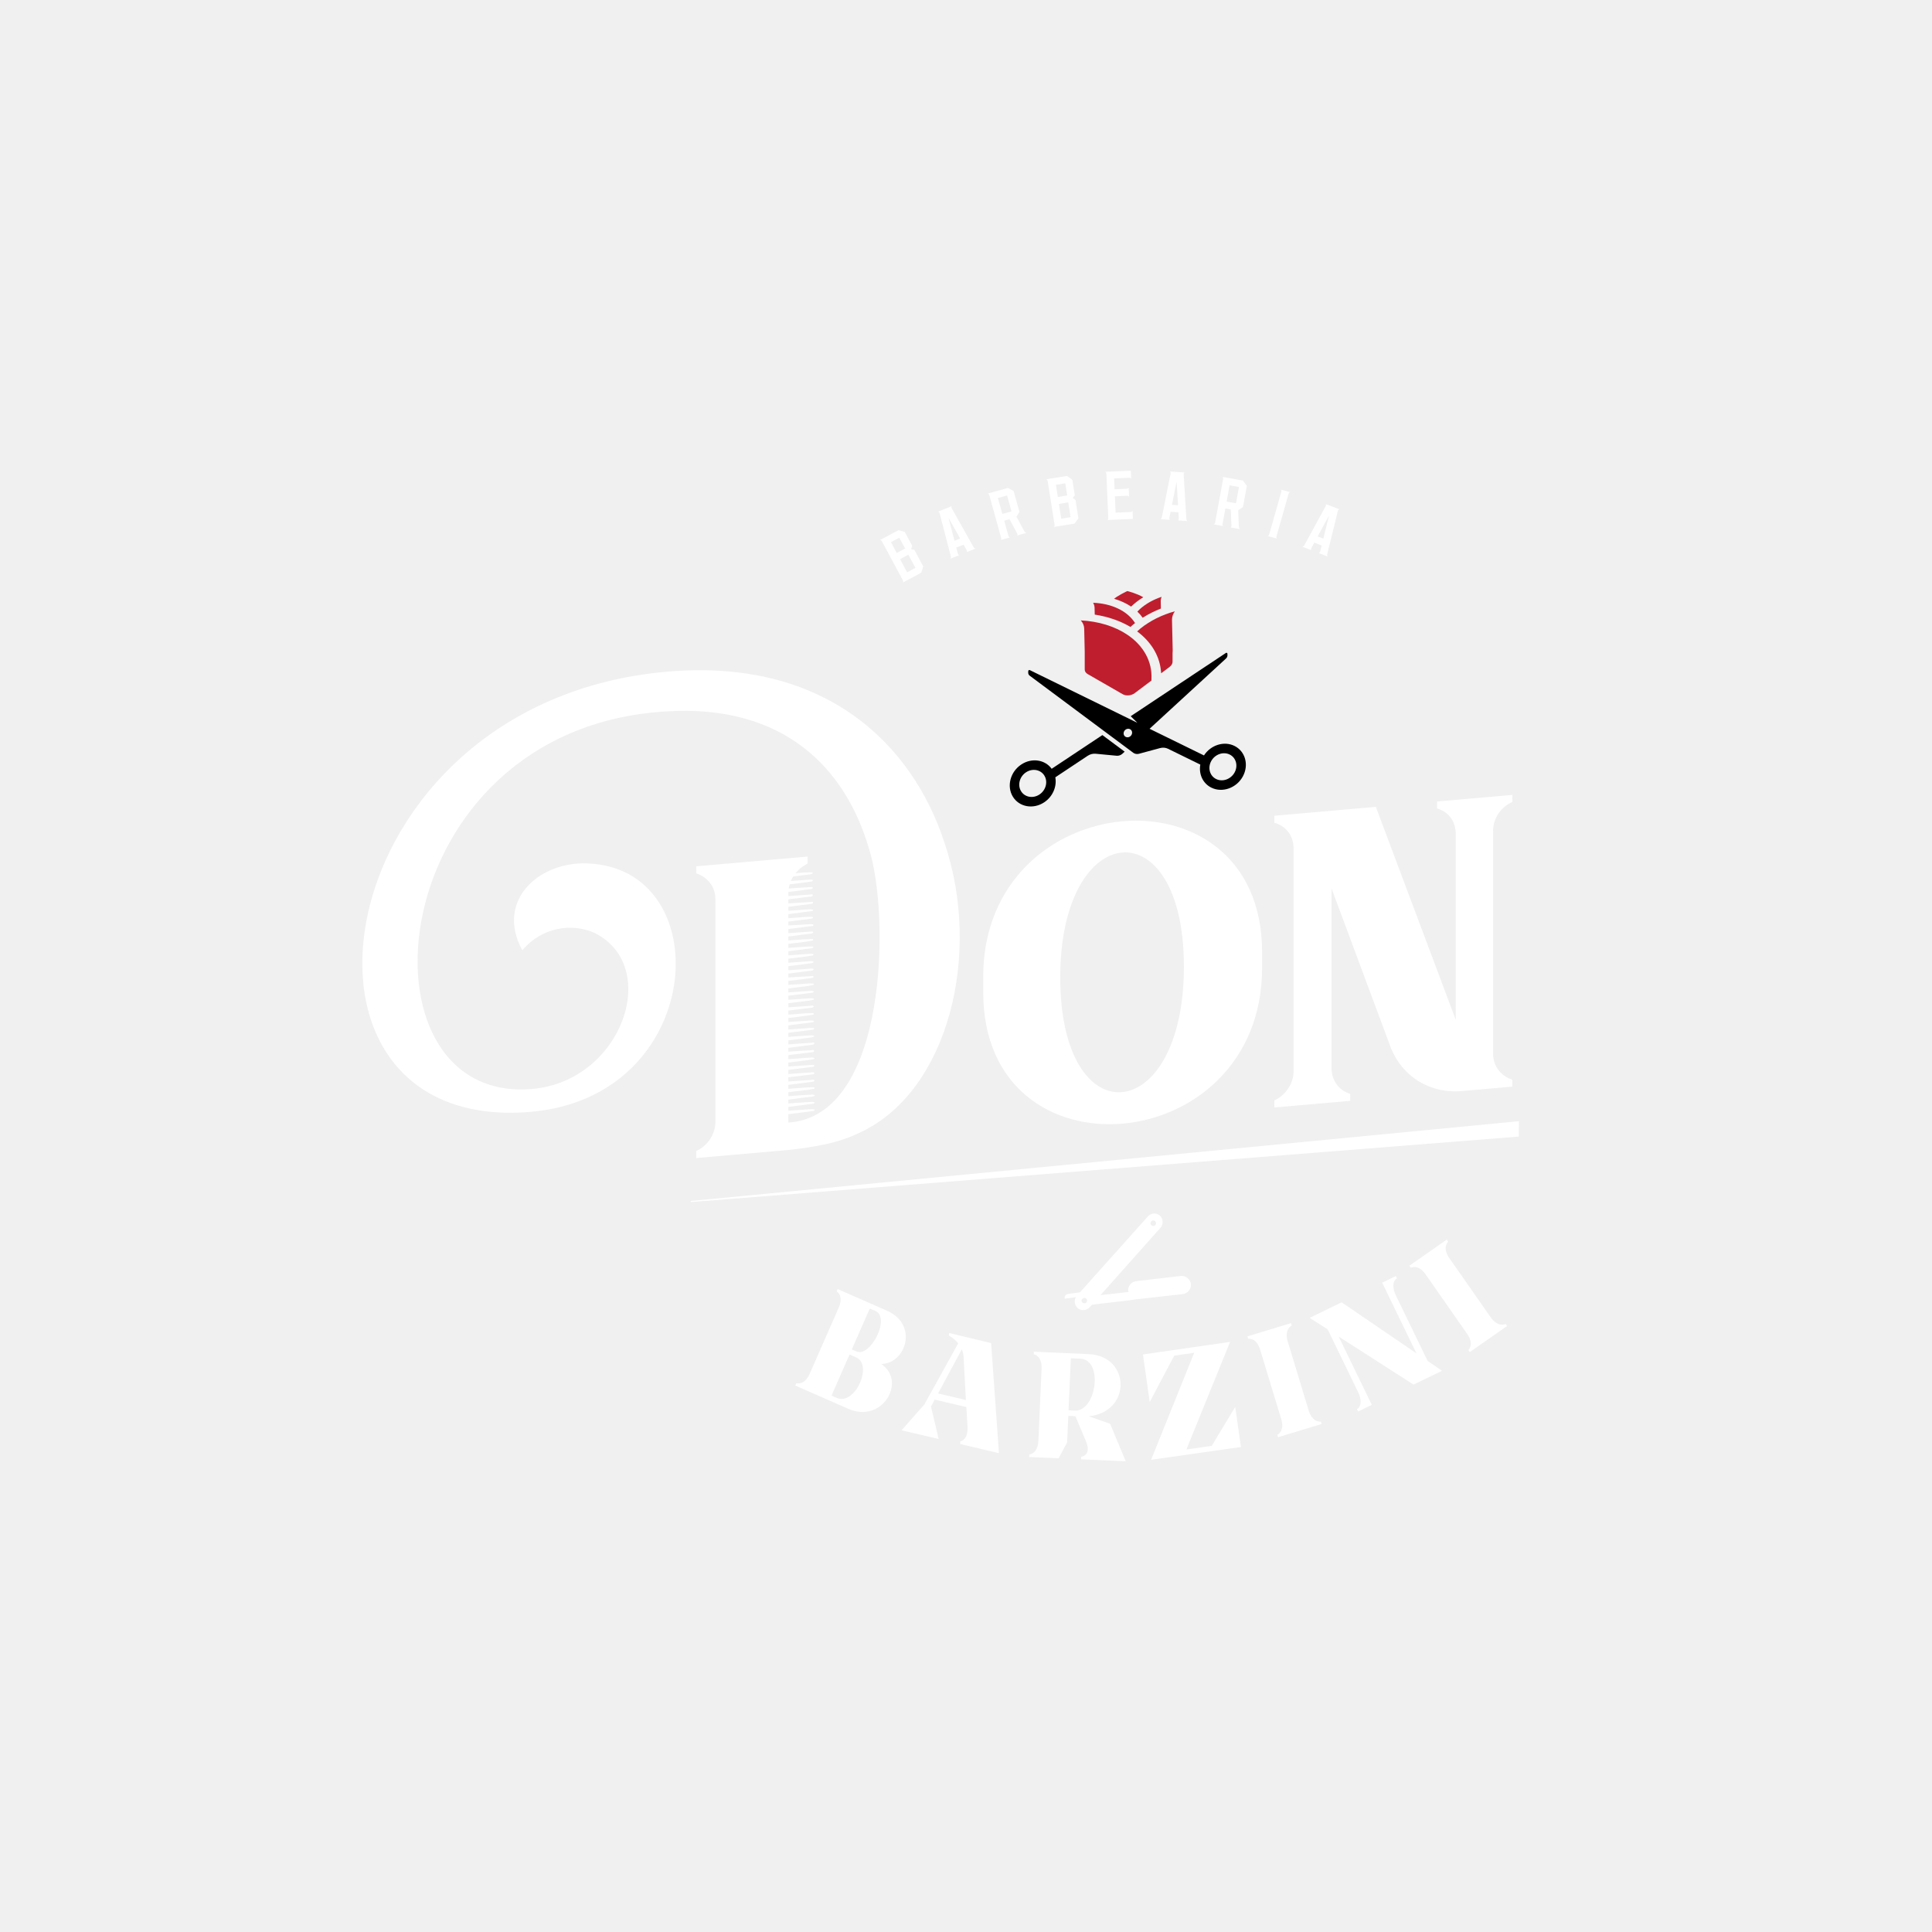
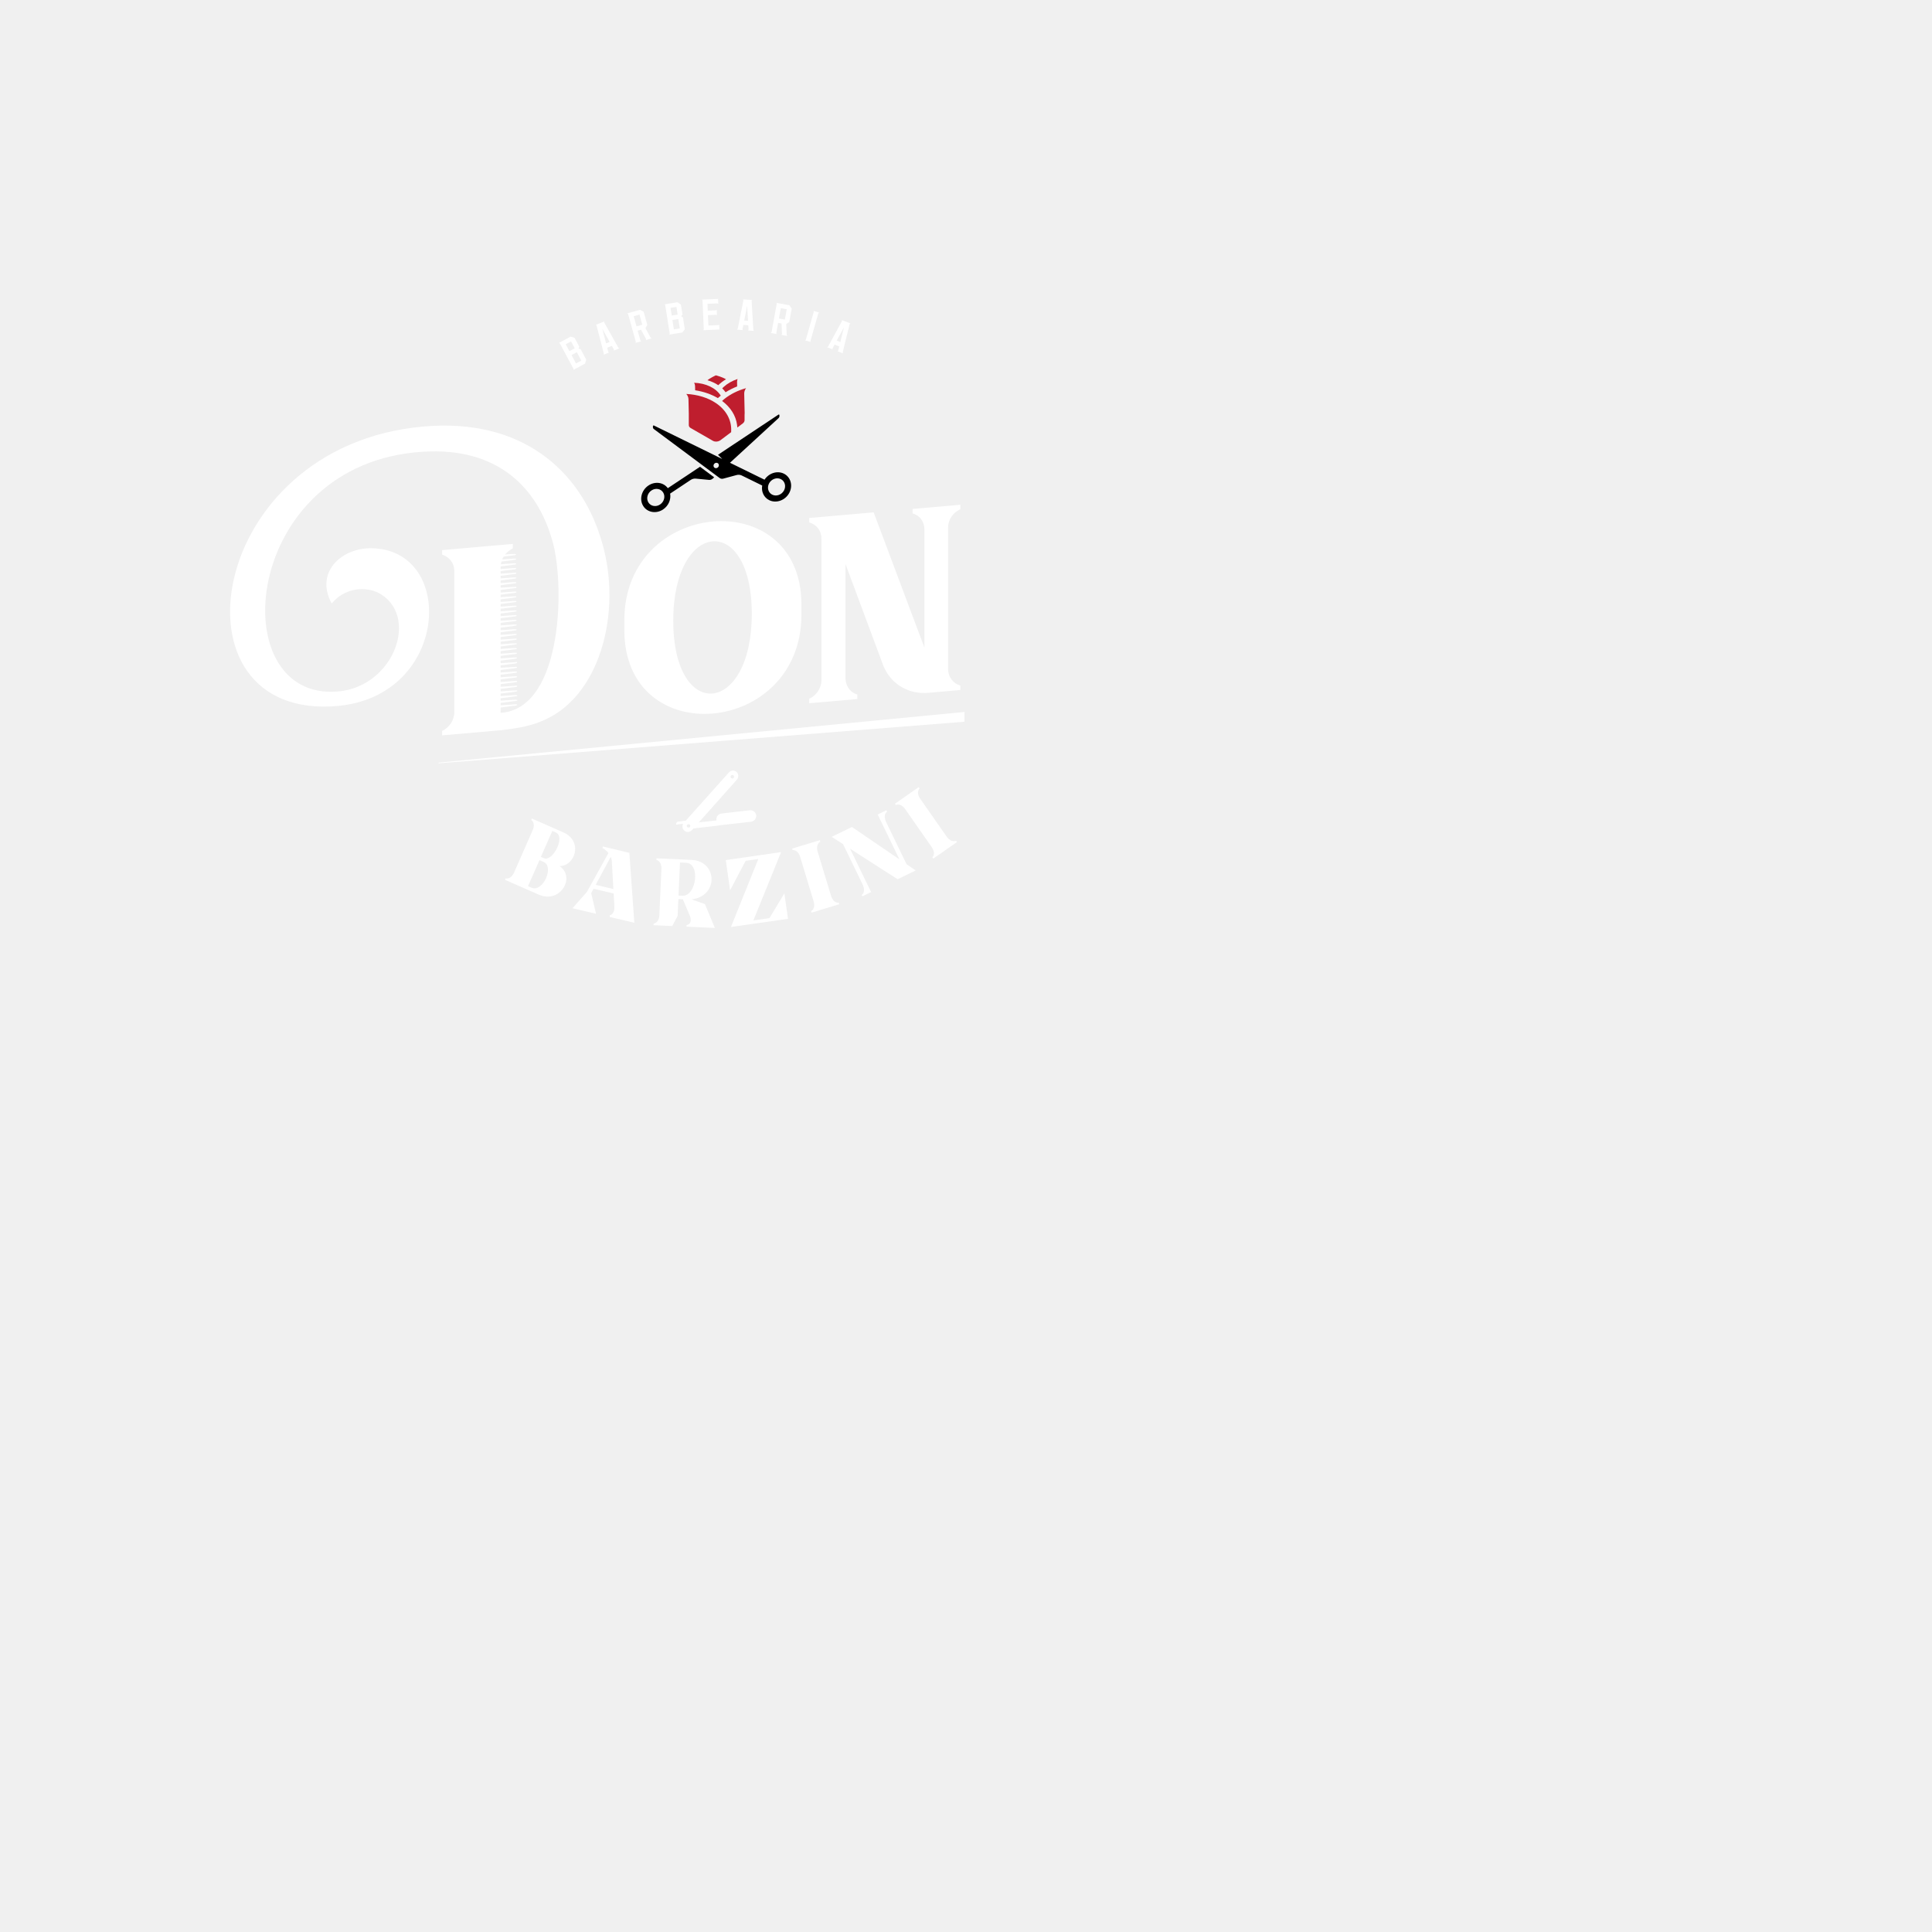
- <svg xmlns="http://www.w3.org/2000/svg" xml:space="preserve" width="127mm" height="127mm" version="1.1" style="shape-rendering:geometricPrecision; text-rendering:geometricPrecision; image-rendering:optimizeQuality; fill-rule:evenodd; clip-rule:evenodd" viewBox="0 0 12700 12700">
+ <svg xmlns="http://www.w3.org/2000/svg" xml:space="preserve" width="127mm" height="127mm" version="1.1" style="shape-rendering:geometricPrecision; text-rendering:geometricPrecision; image-rendering:optimizeQuality; fill-rule:evenodd; clip-rule:evenodd" viewBox="0 0 20000 20000">
  <defs>
    <style type="text/css">
   
    .fil3 {fill:white}
    .fil2 {fill:black;fill-rule:nonzero}
    .fil1 {fill:#BF1E2E;fill-rule:nonzero}
    .fil0 {fill:white;fill-rule:nonzero}
   
  </style>
  </defs>
  <g id="Camada_x0020_1">
    <g id="_1899203643296">
      <polygon class="fil0" points="9983.67,7471.19 9984.79,7370.17 4540.49,7894.79 4540.49,7901.75 " />
      <path class="fil0" d="M5599.35 8870.4l30.61 13.41c91.66,40.27 226.1,-221.41 124.27,-266.2l-36.7 -16.11 -118.18 268.9zm-14.7 33.47l-118.57 269.87 34.63 15.27c120.18,52.74 238.81,-217.17 127.74,-265.92l-43.8 -19.22zm-78.3 -430.21l323.93 142.28c209.9,92.16 123.02,350.58 -38.34,349.92 170.01,111 10.26,394.24 -215.84,294.94l-348.41 -153.02 6.65 -15.2c0,0 53.19,17.29 88.42,-62.86l190.38 -433.22c35.23,-80.15 -13.52,-107.61 -13.52,-107.61l6.73 -15.23z" />
      <path class="fil0" d="M6349.37 9203.02l-15.54 -288.32c-1.86,-16.39 -5.33,-30.89 -11.21,-44.79l-156.24 290.08 182.99 43.03zm-422.79 198.89l149.66 -169.76 222.64 -401.95c-28.58,-34.07 -62.3,-51.09 -62.3,-51.09l3.85 -16.21 274.77 65.79 51.41 723.72 -254.46 -59.84 -0.53 -17.23c0,0 53.29,-7.91 48.53,-94.47l-7.91 -131.67 -207.93 -48.87 -24.41 45.52 50.36 213.35 -243.68 -57.29z" />
      <path class="fil0" d="M7024.05 9270.66l41.15 1.86c142.3,6.3 189.75,-334.42 36.31,-341.28l-62.27 -2.73 -15.19 342.15zm-227.95 -385.19l362.45 16.14c272.36,12.12 281.64,379.8 -1.44,408.27l140.39 49.51 102.63 246.44 -293.44 -13.05 0.74 -16.57c0,0 70.56,-7.98 31.23,-101.83l-69.51 -165.07 -46.71 -2.09 -7.77 174.93 -55.82 104.08 -193.43 -8.62 0.73 -16.63c0,0 55.83,-3.05 59.71,-90.55l20.97 -472.83c3.89,-87.51 -51.48,-95.49 -51.48,-95.49l0.75 -16.64z" />
      <polygon class="fil0" points="7849.99,8892.59 7718.88,8911.25 7557.74,9216.36 7513.2,8903.55 8085.93,8820.99 7798.86,9528.07 7965.19,9504.44 8119.82,9248.4 8157.36,9511.82 7566.84,9595.8 " />
      <path class="fil0" d="M8200.04 8784.57l286.45 -86.95 4.79 15.93c0,0 -47.34,20.17 -28.74,96.76l142.61 469.91c27.14,74.03 77.74,64.47 77.74,64.47l4.87 15.9 -286.51 86.98 -4.79 -15.94c0,0 47.34,-20.2 27.69,-96.47l-142.65 -469.91c-26.02,-74.35 -76.62,-64.79 -76.62,-64.79l-4.84 -15.89z" />
      <path class="fil0" d="M8609.06 8662.86l210.28 -101.96 491.78 335.62 -225.44 -464.84 90.16 -43.7 7.22 14.95c-36.11,22.49 -24.45,77.14 -9.42,108.1l211.35 435.85 94.16 64.01 -187.23 90.83 -492.08 -315.77 217.7 448.84 -90.1 43.69 -7.25 -14.95c36.06,-22.41 24.4,-77.17 9.41,-108.06l-202.21 -416.94 -118.33 -75.67z" />
      <path class="fil0" d="M9264.73 8319.97l245.4 -171.36 9.53 13.62c0,0 -38.77,33.9 2.62,100.95l281.29 402.62c48.67,61.98 93.81,37.19 93.81,37.19l9.56 13.65 -245.43 171.38 -9.46 -13.62c0,0 38.76,-33.87 -3.6,-100.29l-281.22 -402.62c-47.84,-62.61 -92.97,-37.86 -92.97,-37.86l-9.53 -13.66z" />
      <path class="fil0" d="M6017.71 3732.93l-46.55 -86.66 -54.65 29.34 46.32 86.77 54.88 -29.45zm-123.02 -97.87l54.94 -29.49 -38.2 -71.11 -54.9 29.41 38.16 71.19zm40.66 194.3l-0.18 -0.34c0.84,-1.02 1.47,-2.28 1.72,-3.78 0.28,-1.27 0.28,-2.87 -0.04,-4.8 -0.24,-1.92 -1.12,-4.17 -2.48,-6.76l-136.53 -254.29c-1.44,-2.66 -2.84,-4.62 -4.27,-5.88 -1.41,-1.3 -2.74,-2.1 -3.89,-2.52 -1.4,-0.5 -2.77,-0.7 -4.06,-0.53l-0.32 -0.59 120.88 -64.89 41.21 11.7 49.02 91.25 -6.79 21.05 21.53 6.12 57.92 108.69 -13.02 40.8 -120.7 64.77z" />
      <path class="fil0" d="M6274.38 3554.65l37.08 -14.89 -76.3 -135.78 39.22 150.67zm-24.45 101.55l-73.18 -281.67c-0.81,-2.95 -1.71,-5.18 -2.8,-6.62 -1.08,-1.51 -2.13,-2.52 -3.12,-3.12 -1.19,-0.77 -2.41,-1.12 -3.67,-1.12l-0.21 -0.63 89.12 -35.86 0.21 0.64c-0.88,0.83 -1.51,1.95 -1.82,3.32 -0.32,1.05 -0.36,2.55 -0.08,4.38 0.22,1.81 1.09,4.02 2.56,6.76l142.45 253.69c1.44,2.63 2.98,4.59 4.55,5.95 1.57,1.33 2.94,2.27 4.16,2.84 1.51,0.69 2.95,1.01 4.31,0.94l0.18 0.42 -58.1 23.43 -0.14 -0.45c0.88,-0.85 1.44,-1.93 1.72,-3.41 0.28,-1.15 0.28,-2.66 -0.07,-4.51 -0.28,-1.82 -1.15,-4.06 -2.59,-6.65l-19.26 -34.32 -48.11 19.4 9.87 38.06c0.77,2.91 1.72,5.12 2.81,6.62 1.15,1.54 2.13,2.6 3.05,3.29 1.15,0.88 2.37,1.26 3.63,1.26l0.15 0.39 -58.14 23.42 -0.14 -0.41c1.05,-0.88 1.86,-2.11 2.45,-3.72 0.57,-1.3 0.92,-2.9 1.1,-4.97 0.16,-2.03 -0.11,-4.45 -0.89,-7.35z" />
      <path class="fil0" d="M6559.77 3273.48l29.1 104.87 60.17 -16.7 -29.15 -104.87 -60.12 16.7zm-66.11 -28.71l-0.2 -0.67 132.22 -36.7 37.64 20.45 37.82 136.22 -19.12 32.56 51.26 95.28c1.48,2.7 2.94,4.77 4.48,6.24 1.51,1.42 2.91,2.48 4.2,3.14 1.4,0.85 2.84,1.33 4.21,1.44l0.35 0.39 -60.37 16.73 -0.14 -0.41c0.94,-0.78 1.58,-1.76 1.99,-3.16 0.32,-1.08 0.39,-2.55 0.07,-4.41 -0.24,-1.78 -1.08,-4.03 -2.55,-6.73l-49.55 -92.05 -34.77 9.67 27.28 98.24c0.8,2.88 1.79,5.05 2.91,6.63 1.15,1.57 2.23,2.7 3.35,3.43 1.19,0.91 2.42,1.47 3.75,1.58l0.1 0.45 -60.26 16.7 -0.14 -0.46c1.13,-0.73 1.89,-1.85 2.49,-3.25 0.49,-1.19 0.88,-2.69 1.02,-4.66 0.14,-1.88 -0.21,-4.31 -0.96,-7.13l-77.2 -278.11c-0.84,-2.94 -1.79,-5.18 -2.88,-6.69 -1.15,-1.54 -2.2,-2.66 -3.25,-3.32 -1.19,-0.85 -2.46,-1.31 -3.75,-1.4z" />
      <path class="fil0" d="M7037.46 3399.64l-15.31 -97.14 -61.31 9.67 15.1 97.17 61.52 -9.7zm-83.84 -132.96l61.53 -9.73 -12.6 -79.77 -61.53 9.74 12.6 79.76zm-25.7 196.9l-0.06 -0.48c1.15,-0.6 2.13,-1.62 2.9,-2.98 0.7,-1.09 1.15,-2.59 1.54,-4.49 0.35,-1.88 0.32,-4.31 -0.18,-7.21l-45.02 -285.07c-0.5,-3.01 -1.16,-5.32 -2.11,-7 -0.91,-1.65 -1.82,-2.87 -2.86,-3.65 -1.13,-0.97 -2.32,-1.57 -3.62,-1.85l-0.1 -0.67 135.51 -21.39 35.05 24.62 16.18 102.31 -13.34 17.65 18.28 12.93 18.87 121.64 -25.76 34.24 -135.28 21.4z" />
      <path class="fil0" d="M7279.5 3417.93c1.22,-0.48 2.24,-1.4 3.15,-2.62 0.77,-1.02 1.44,-2.49 1.99,-4.27 0.6,-1.86 0.81,-4.27 0.67,-7.25l-12.47 -288.29c-0.14,-3.09 -0.59,-5.47 -1.33,-7.22 -0.69,-1.74 -1.5,-3.04 -2.38,-3.92 -0.97,-1.08 -2.07,-1.85 -3.33,-2.24l-0.03 -0.7 167.73 -7.25 2.28 52.39 -0.46 0c-0.49,-1.19 -1.4,-2.21 -2.66,-3.09 -1.01,-0.76 -2.45,-1.47 -4.27,-2.02 -1.83,-0.57 -4.24,-0.78 -7.32,-0.71l-97.31 4.28 3.08 71.36 78.57 -3.43c3.09,-0.15 5.47,-0.59 7.26,-1.37 1.75,-0.73 3.08,-1.58 4.06,-2.45 1.15,-0.91 1.95,-2.03 2.34,-3.25l0.5 -0.04 2.52 58.87 -0.43 0.03c-0.52,-1.22 -1.4,-2.21 -2.69,-3.08 -0.98,-0.77 -2.45,-1.48 -4.28,-2.04 -1.74,-0.59 -4.24,-0.77 -7.27,-0.66l-78.62 3.43 4.69 107.54 97.35 -4.17c3.05,-0.18 5.46,-0.59 7.25,-1.37 1.72,-0.76 3.08,-1.54 4.06,-2.48 1.19,-0.91 1.96,-1.99 2.38,-3.25l0.46 0 2.27 52.44 -167.73 7.29 -0.03 -0.46z" />
      <path class="fil0" d="M7703.94 3318.52l39.88 2.75 -9.42 -155.47 -30.46 152.72zm-66.29 80.7l57 -285.38c0.64,-3.02 0.74,-5.43 0.43,-7.21 -0.36,-1.79 -0.81,-3.15 -1.44,-4.1 -0.77,-1.26 -1.71,-2.1 -2.84,-2.62l0.07 -0.67 95.85 6.58 -0.04 0.67c-1.15,0.38 -2.21,1.12 -3.15,2.17 -0.73,0.83 -1.4,2.16 -1.96,3.95 -0.6,1.72 -0.81,4.14 -0.63,7.19l17.47 290.45c0.18,3.02 0.67,5.4 1.51,7.29 0.83,1.89 1.68,3.36 2.52,4.41 1.05,1.29 2.24,2.21 3.46,2.73l0 0.46 -62.5 -4.31 0 -0.45c1.19,-0.35 2.2,-1.16 3.05,-2.32 0.73,-0.87 1.4,-2.27 1.95,-4.06 0.53,-1.78 0.71,-4.17 0.53,-7.14l-2.31 -39.25 -51.79 -3.57 -7.67 38.58c-0.59,2.95 -0.73,5.29 -0.39,7.14 0.36,1.86 0.75,3.33 1.3,4.31 0.67,1.26 1.58,2.18 2.7,2.66l-0.04 0.5 -62.46 -4.31 0.03 -0.43c1.3,-0.34 2.59,-1.12 3.78,-2.27 1.08,-0.91 2.14,-2.24 3.16,-3.99 1.04,-1.72 1.88,-4.1 2.41,-7.01z" />
      <path class="fil0" d="M8082.89 3190.1l-19.58 107.02 61.4 11.24 19.57 -107.05 -61.39 -11.21zm-46.92 -54.73l0.11 -0.66 134.98 24.68 24.9 34.81 -25.39 139.09 -31.4 20.94 4.54 108.09c0.18,3.09 0.6,5.57 1.3,7.57 0.74,1.92 1.54,3.54 2.42,4.69 0.91,1.44 1.92,2.45 3.18,3.12l0.11 0.48 -61.6 -11.23 0.07 -0.46c1.16,-0.25 2.18,-0.94 3.16,-1.99 0.77,-0.85 1.47,-2.14 2.03,-3.89 0.52,-1.78 0.74,-4.13 0.63,-7.14l-4.49 -104.53 -35.46 -6.51 -18.32 100.32c-0.56,2.95 -0.63,5.36 -0.28,7.25 0.35,1.93 0.81,3.47 1.5,4.55 0.67,1.4 1.58,2.42 2.66,3.05l-0.07 0.45 -61.48 -11.24 0.07 -0.42c1.29,-0.25 2.48,-0.84 3.64,-1.92 0.98,-0.77 1.93,-2.03 2.94,-3.72 0.95,-1.67 1.68,-3.95 2.25,-6.86l51.89 -283.91c0.49,-2.98 0.62,-5.4 0.32,-7.28 -0.32,-1.86 -0.82,-3.33 -1.48,-4.38 -0.7,-1.3 -1.64,-2.24 -2.73,-2.95z" />
      <path class="fil0" d="M8333.62 3522.92c1.3,-0.11 2.52,-0.63 3.74,-1.54 1.09,-0.74 2.21,-1.85 3.3,-3.47 1.12,-1.54 2.1,-3.74 2.9,-6.58l78.86 -277.65c0.88,-2.94 1.19,-5.32 1.05,-7.21 -0.14,-1.89 -0.49,-3.4 -1.05,-4.52 -0.56,-1.33 -1.4,-2.38 -2.42,-3.15l0.18 -0.64 60.12 17.07 -0.17 0.66c-1.3,0.1 -2.56,0.6 -3.72,1.43 -1.08,0.64 -2.16,1.72 -3.32,3.26 -1.15,1.51 -2.14,3.71 -2.98,6.62l-78.85 277.68c-0.81,2.83 -1.12,5.18 -0.95,7.17 0.14,1.9 0.49,3.51 1.02,4.67 0.55,1.43 1.36,2.52 2.41,3.25l-0.1 0.46 -60.16 -17.09 0.14 -0.42z" />
      <path class="fil0" d="M8661.76 3526.2l37.26 14.5 37.22 -151.24 -74.48 136.74zm-87.23 57.36l139.26 -255.52c1.44,-2.67 2.28,-4.94 2.52,-6.76 0.15,-1.82 0.15,-3.25 -0.17,-4.37 -0.38,-1.37 -1.02,-2.49 -1.89,-3.33l0.25 -0.59 89.5 34.73 -0.18 0.66c-1.26,-0.03 -2.48,0.36 -3.67,1.12 -0.99,0.6 -1.97,1.61 -3.05,3.16 -1.08,1.47 -1.97,3.74 -2.73,6.68l-69.61 282.59c-0.77,2.83 -0.98,5.32 -0.77,7.39 0.24,2.03 0.63,3.67 1.12,4.9 0.59,1.54 1.47,2.73 2.48,3.67l-0.17 0.43 -58.37 -22.66 0.17 -0.46c1.2,0 2.42,-0.41 3.54,-1.26 1.05,-0.66 2.06,-1.78 3.07,-3.32 1.1,-1.54 1.97,-3.78 2.7,-6.65l9.38 -38.21 -48.34 -18.77 -18.81 34.53c-1.44,2.62 -2.25,4.87 -2.49,6.72 -0.21,1.86 -0.24,3.33 -0.04,4.52 0.28,1.4 0.85,2.55 1.76,3.37l-0.15 0.41 -58.4 -22.66 0.18 -0.42c1.36,0.04 2.83,-0.31 4.33,-1.01 1.27,-0.56 2.66,-1.51 4.2,-2.87 1.48,-1.37 2.95,-3.4 4.38,-6.02z" />
      <path class="fil1" d="M7515.48 3926.15c-10.54,-6.09 -21.92,-11.87 -33.83,-16.91 -20.9,-8.86 -42.26,-15.82 -58.19,-20.45 -7.88,-2.31 -8.3,-2.27 -12.79,-3.43 -4.4,2.07 -4.9,2.03 -12.67,5.88 -15.69,7.81 -36.66,19.02 -57.12,32 -6.26,4 -11.37,8.59 -17.33,12.83 41.5,12.18 79.1,29.41 111.74,51.37 23.67,-22.9 50.49,-43.64 80.19,-61.29z" />
      <path class="fil1" d="M7196.33 4040.15c86.8,13.3 166.82,40.79 234.65,81.06 9.8,-8.76 19.74,-17.36 30.29,-25.56 -50.36,-79.98 -154.63,-128.97 -275.62,-133.28 5.82,10.16 9.28,21.54 9.56,33.51l1.12 44.27z" />
      <path class="fil1" d="M7411.08 4172.76c-83.02,-55.99 -190.38,-88.67 -306.56,-94.65 13.55,15.33 22.01,33.69 22.47,54.24l3.43 151.17 0 117.34c0,12.11 7.04,23.07 19.33,30.15l230.27 132.36c22.41,12.85 56.59,9.87 78.93,-6.97l109.84 -82.57c0.21,-4.3 0.32,-8.58 0.39,-12.82 5.01,-112.36 -51.5,-216.36 -158.1,-288.25z" />
      <path class="fil1" d="M7708.69 4274.56c-0.04,-0.56 -0.07,-1.09 -0.04,-1.64l-0.9 -39.89 0 -0.04 -3.62 -158.17c-0.48,-19.85 6.73,-39.08 18.7,-56.54 -84.84,23.52 -163,62.22 -225.99,113.02 -7.63,6.14 -14.5,12.83 -21.68,19.3 88.07,65.62 142.1,151.97 154.88,246.94 -0.1,0.1 -0.17,0.17 -0.24,0.27 0.69,5.22 1.33,10.41 1.99,15.52 0.32,4.03 0.74,8.02 0.95,12.08 0.14,-0.14 0.24,-0.28 0.38,-0.39 0.03,0.15 0.03,0.29 0.07,0.43l55.29 -41.57c12.26,-9.24 19.27,-21.39 19.27,-33.51l0 -55.19c0.73,-6.54 1.08,-13.12 0.97,-19.71l-0.03 -0.91z" />
      <path class="fil1" d="M7490.99 4005.71c-5.11,4.66 -9.72,9.78 -14.49,14.71 13.09,12.43 24.62,25.88 34.77,40.2 37.05,-23.43 77.25,-43.53 119.72,-60.23l-0.97 -47.86c-0.25,-9.88 1.92,-19.72 5.53,-29.18 -54.81,18.11 -104.84,46.12 -144.56,82.36z" />
      <path class="fil2" d="M6832.93 5222.64c-42.33,28.15 -96.65,18.34 -121.05,-21.85 -24.44,-40.17 -9.88,-95.77 32.42,-123.89 42.34,-28.15 96.65,-18.35 121.09,21.85 24.41,40.16 9.88,95.77 -32.46,123.89zm80.25 -169.06c-44.08,-60.58 -131.34,-73.68 -200.07,-27.94 -72.07,47.9 -96.86,142.62 -55.26,211.08 41.6,68.45 134.15,85.16 206.28,37.22 56.66,-37.68 84.07,-104.24 73.05,-164.27l212.33 -141.18c15.97,-10.64 34.7,-15.52 52.88,-13.76l137.9 13.13c13.27,1.26 26.96,-3.39 37.5,-12.78l15.2 -14.01 -146.51 -109.08 -333.3 221.59z" />
      <path class="fil2" d="M8115.52 5077.99c-24.44,44.48 -78.76,63.76 -121.09,43.04 -42.34,-20.74 -56.87,-73.75 -32.46,-118.22 24.44,-44.47 78.75,-63.76 121.09,-43.03 42.3,20.73 56.86,73.74 32.46,118.21zm-701.52 -231.45c-15.45,1.33 -27.91,-10.06 -27.91,-25.5 0,-15.41 12.46,-29.03 27.91,-30.36 15.4,-1.37 27.94,10.05 27.94,25.46 0,15.44 -12.54,29.03 -27.94,30.4zm700.25 56.47c-68.66,-33.61 -155.78,-5.36 -199.9,62.79l-357.67 -175.19 502.5 -461.94c6.34,-5.85 9.9,-14.15 9.59,-22.4l-0.38 -9.39c-0.18,-5.01 -5.64,-7.57 -10.02,-4.66l-625.74 415.79 43.9 43.35 -707.26 -346.49c-4.34,-2.13 -9.84,1.36 -10.02,6.4l-0.34 9.46c-0.35,8.34 3.22,16 9.59,20.73l681.35 507.18c10.54,7.53 24.23,9.8 37.54,6.2l137.86 -37.25c18.18,-4.91 36.91,-3.3 52.91,4.51l212.1 103.93c-11.17,62.04 16.2,123.95 72.97,151.75 72.13,35.3 164.68,2.43 206.28,-73.32 41.6,-75.73 16.81,-166.11 -55.26,-201.45z" />
      <path class="fil0" d="M5661.65 7440.72c-138,69.61 -295.29,98.71 -479.3,118.64l-605.92 53.01 0 -46.01c72.82,-33.24 126.5,-106.98 126.5,-195.15l0 -1457.39c0,-88.24 -53.68,-148.75 -126.5,-173.08l0 -46.01 732.47 -64.05 0 46.01c-72.9,37.05 -126.55,106.95 -126.55,195.19l0 1507.21c655.72,-41.98 667.24,-1373.88 529.17,-1802.86 -153.41,-523.46 -556.06,-948.49 -1330.7,-899.89 -1886.8,111.42 -2086.18,2587.19 -882.06,2481.87 590.62,-51.68 851.39,-803.15 410.36,-1025.36 -149.56,-67.48 -348.98,-38.51 -475.54,114.4 -184.07,-336.72 126.56,-601.66 460.23,-569.54 828.32,65.66 736.3,1531.06 -402.66,1630.75 -1779.43,155.69 -1372.88,-2694.95 893.52,-2893.21 1027.74,-89.96 1610.66,465.02 1825.42,1128.9 245.43,730.23 23,1624.11 -548.44,1896.57z" />
      <path class="fil0" d="M7782.45 6353.89c0,-1047.03 -813.01,-975.88 -813.01,71.08 0,1054.74 813.01,979.8 813.01,-71.08zm-1319.22 65.55c0,-1254.15 1833.12,-1414.53 1833.12,-160.37l0 103.58c0,1257.93 -1833.12,1418.3 -1833.12,160.37l0 -103.58z" />
      <path class="fil0" d="M8752.68 7020.75c0,80.53 49.83,148.98 122.67,169.47l0 46.02 -498.49 43.62 0 -46c72.83,-33.24 126.54,-110.8 126.54,-191.31l0 -1465.09c0,-88.2 -53.71,-148.71 -126.54,-169.19l0 -46.02 667.24 -58.37 525.42 1399.93 0 -1219.63c0,-88.2 -49.9,-149.03 -122.74,-169.55l0 -46.01 494.68 -43.28 0 46.01c-72.83,33.27 -126.54,103.16 -126.54,191.37l0 1465.09c0,80.54 53.71,148.68 126.54,169.13l0 46.01 -322.11 28.22c-214.76,22.63 -398.81,-91.7 -475.53,-280.58l-391.14 -1051.13 0 1181.29z" />
      <path class="fil0" d="M5344.32 6563.06c-5.04,-0.56 -10.09,-1.26 -15.17,-0.94 -61.06,3.92 -122.13,8.02 -183.16,12.15 -32.75,2.24 -65.45,4.51 -98.19,6.76l0.6 29.49c63.13,-7.54 126.26,-15.1 189.39,-22.69 30.78,-3.72 61.56,-7.75 92.34,-11.78 4.59,-0.59 9.15,-1.78 13.63,-3.25 2.76,-0.92 6.58,-1.82 6.23,-5.99 -0.24,-3.08 -3.26,-3.5 -5.67,-3.75z" />
      <path class="fil0" d="M5326.71 6430.2c7.49,-1.09 21.15,-0.45 20.93,-8.79 -0.2,-8.9 -13.27,-4.77 -21,-4.38 -93.85,4.56 -187.73,11.84 -281.61,18.81l0.57 29.55c47.03,-5.71 94.05,-11.52 141.07,-17.9 46.69,-6.33 93.43,-10.46 140.04,-17.29z" />
      <path class="fil0" d="M5332.66 6819.62c5.08,-0.7 10.12,-2.46 15.05,-4.2 1.72,-0.6 4.03,-2.34 4.45,-3.88 0.77,-3.12 -1.89,-4.42 -4.41,-4.74 -5.04,-0.59 -10.08,-1.43 -15.16,-1.08 -71.86,4.79 -143.67,9.84 -215.53,14.71 -21.5,1.47 -43.06,2.83 -64.57,4.3l0.56 29.31c67.06,-8.02 134.11,-16 201.17,-24.09 26.16,-3.15 52.28,-6.69 78.44,-10.33z" />
      <path class="fil0" d="M5341.51 6757.47c-4.52,-0.56 -9.17,-0.73 -13.76,-0.42 -85.16,6.02 -170.39,12.32 -255.55,18.18 -6.9,0.44 -13.76,0.8 -20.63,1.22l0.53 28.64c10.19,-1.26 20.42,-2.31 30.64,-3.68 84.11,-11.03 168.25,-20.86 252.4,-31.22 2.06,-0.25 4.17,-0.39 6.13,-1.06 4.16,-1.44 10.54,-1.71 10.29,-7.49 -0.2,-4.97 -6.3,-3.68 -10.05,-4.17z" />
      <path class="fil0" d="M5326.36 6625.36c8.34,-1.03 23.4,-2 22.83,-8.55 -0.87,-10.89 -14.67,-5.68 -23.11,-5.11 -92.41,6.09 -184.89,12.36 -277.33,18.63l0.56 28.88c36.42,-4.55 72.88,-9.1 109.29,-13.55 55.93,-6.86 111.84,-13.31 167.76,-20.3z" />
      <path class="fil0" d="M5333.1 6075.12c-29.7,0.04 -59.45,3.89 -89.22,5.08 -68.42,2.77 -136.91,7.95 -205.41,13.69l0.6 30.75c98.15,-12.19 196.34,-24.34 294.49,-36.73 4.9,-0.6 13.48,1.12 13.34,-6.94 -0.18,-6.68 -8.65,-5.85 -13.8,-5.85z" />
      <path class="fil0" d="M5330.47 6234.02c3.08,-0.39 6.17,-1.02 9.17,-1.86 3.05,-0.84 6.94,-2.27 7.04,-5.53 0.14,-4.56 -4.34,-4.8 -7.84,-4.87 -9.14,-0.17 -18.38,-0.56 -27.59,0.07 -87.79,6.13 -175.55,12.43 -263.29,18.67 -2.24,0.14 -4.45,0.27 -6.69,0.44l0.59 29.42c26.93,-3.39 53.93,-6.82 80.85,-10.22 69.27,-8.68 138.5,-17.37 207.76,-26.12z" />
      <path class="fil0" d="M5334.47 6026.91c-33.69,-1.83 -67.68,3.57 -101.48,5.53 -65.12,3.85 -130.29,8.72 -195.42,13.63l0.55 30.14c96.65,-12.15 193.33,-24.5 289.94,-36.83 2.07,-0.25 4.17,-0.39 6.13,-1.03 4.27,-1.29 10.55,-1.77 10.33,-7.38 -0.14,-4.9 -6.16,-3.85 -10.05,-4.06z" />
      <path class="fil0" d="M5329.24 6367.47c-78.54,5.46 -157.06,11.28 -235.59,16.67 -16.53,1.12 -33.06,2.13 -49.59,3.18l0.59 28.89c59.61,-7.21 119.23,-14.4 178.87,-21.64 35.41,-4.27 70.84,-8.55 106.21,-13.37 6.58,-0.92 17.89,-0.75 17.72,-8.83 -0.21,-7.42 -11.35,-5.4 -18.21,-4.9z" />
      <path class="fil0" d="M5326.5 6123.94c-95.66,6.66 -191.4,13.42 -287.07,20.1l0.53 28.99c62.09,-7.45 124.1,-14.88 186.18,-22.37 33.34,-4.06 66.67,-8.26 99.97,-12.96 7.08,-1.02 18.91,-0.84 18.91,-9.42 0.04,-7.07 -11.58,-4.83 -18.52,-4.34z" />
      <path class="fil0" d="M5329.75 5844.18c5.08,-0.77 13.34,-1.01 12.96,-8.29 -0.25,-5.47 -8.02,-5.02 -12.81,-4.77 -30.78,1.65 -61.6,3.57 -92.38,5.78 -67.9,4.83 -135.83,9.76 -203.7,14.67l0.53 29.27c75.91,-9.06 151.84,-18.13 227.75,-27.28 22.58,-2.73 45.14,-5.87 67.65,-9.38z" />
      <path class="fil0" d="M5334.12 6184.14c4.35,-0.91 11.35,-0.38 11.57,-5.88 0.28,-6.41 -6.87,-5.71 -11.7,-5.57 -16.39,0.46 -32.78,0.91 -49.2,2.03 -81.48,5.77 -162.93,11.59 -244.45,17.44l0.59 30c54.18,-6.51 108.38,-13.12 162.52,-20.51 43.55,-5.92 87.29,-8.26 130.67,-17.51z" />
      <path class="fil0" d="M5329.65 7112.73c8.72,-1.12 24.75,-1.79 23.99,-9.14 -1.23,-10.75 -15.97,-5 -25.04,-4.41 -90.13,5.92 -180.34,12.04 -270.51,18.11l0.6 29.06c8.75,-1.05 17.51,-2.11 26.26,-3.16 81.59,-10.01 163.15,-20.06 244.7,-30.46z" />
      <path class="fil0" d="M5332.35 7000.47c-78.51,5.25 -157.05,10.99 -235.59,16.35 -13.48,0.94 -27.03,1.75 -40.55,2.63l0.56 28.39c0.21,0 0.42,-0.04 0.6,-0.07 91.84,-11.45 183.73,-22.27 275.54,-33.44 7.46,-0.91 20.17,-1.09 19.95,-8.02 -0.27,-8.79 -12.84,-6.37 -20.51,-5.84z" />
      <path class="fil0" d="M5330.03 7049.69c-90.98,6.26 -181.92,12.68 -272.86,19.02l0.57 28.36c90.9,-11.81 181.91,-22.21 272.88,-33.3 8.37,-1.02 23.08,-1.3 22.65,-8.62 -0.59,-9.73 -14.56,-6.06 -23.24,-5.46z" />
      <path class="fil0" d="M5324.59 6918.33c9.66,-1.26 27.41,-1.19 26.99,-9.32 -0.55,-11.21 -16.94,-4.86 -26.26,-4.52 -37.92,1.4 -75.88,3.65 -113.84,6.38 -52.38,3.75 -104.77,7.91 -157.12,11.91l0.57 28.63c28.29,-3.53 56.65,-7.17 84.98,-10.68 61.52,-7.59 123.12,-14.53 184.68,-22.4z" />
      <path class="fil0" d="M5323.15 5929.64c-95.77,5.08 -191.64,12.19 -287.49,19.4l0.6 29.45c47.14,-5.78 94.33,-11.59 141.5,-17.37 48.75,-5.98 97.48,-11.8 146.2,-18.38 7.42,-1.01 20.97,-0.43 20.62,-9.1 -0.31,-8.23 -13.55,-4.42 -21.43,-4z" />
      <path class="fil0" d="M5322.91 6513.79c-43.1,2.7 -86.24,6.05 -129.35,8.96 -48.91,3.33 -97.77,6.44 -146.68,9.67l0.55 29.34c94.7,-11.69 189.38,-23.32 284.06,-34.98 6.59,-0.8 13.28,-1.44 18.91,-8.05 -8.13,-7.21 -18.24,-5.5 -27.49,-4.94z" />
      <path class="fil0" d="M5337.2 6270.23c-5.04,-0.49 -10.15,-0.7 -15.26,-0.31 -87.75,6.23 -175.53,12.81 -263.29,18.84 -5.46,0.37 -10.96,0.59 -16.43,0.97l0.57 28.72c77.95,-9.32 155.96,-18.6 233.94,-27.99 20.03,-2.41 39.99,-5.52 59.96,-8.64 4.26,-0.67 10.5,-1.65 10.43,-7.29 -0.04,-5.07 -6.14,-3.95 -9.92,-4.3z" />
      <path class="fil0" d="M5341.96 6465.18c-6.55,-0.39 -13.21,-1.15 -19.79,-0.73 -80.12,5.5 -160.16,11.06 -240.24,16.8 -12.01,0.87 -23.96,1.79 -35.97,2.7l0.56 30.32c86.67,-10.68 173.37,-21.36 260.04,-32.15 11.76,-1.46 23.52,-3.95 35.26,-6.37 3.29,-0.66 7.95,-1.75 7.38,-6.51 -0.41,-3.36 -4.16,-3.88 -7.24,-4.06z" />
      <path class="fil0" d="M5310.95 5978.02c-36.42,2.11 -72.88,5.57 -109.33,7.82 -54.98,3.39 -110.02,7.42 -165.04,11.51l0.6 29.98c37.08,-4.62 74.21,-9.17 111.29,-13.9 60.54,-7.67 121.05,-15.69 181.56,-23.64 5.53,-0.74 11.45,-0.63 17.09,-7.87 -11.73,-6.52 -24.2,-4.59 -36.17,-3.9z" />
      <path class="fil0" d="M5323.22 5894.33c7.28,-0.9 19.47,-0.76 19.54,-8.69 0.07,-8.67 -11.94,-5.77 -19.12,-5.28 -80.08,5.53 -160.16,11.52 -240.24,16.99 -16.22,1.12 -32.39,2.06 -48.64,3.07l0.52 29c3.64,-0.42 7.25,-0.88 10.89,-1.33 92.37,-11.21 184.68,-22.35 277.05,-33.76z" />
      <path class="fil0" d="M5326.5 5734.57c-39.39,-0.94 -79,5.07 -118.49,7.04 -58.66,2.91 -117.35,8.41 -176.07,12.88l0.56 28.86c92.51,-11.14 185.1,-22.13 277.61,-33.55 11.24,-1.36 23.36,-1.36 33.65,-9.8 -4.76,-6.76 -11.23,-5.29 -17.26,-5.43z" />
      <path class="fil0" d="M5343.33 6319.47c-5.01,-0.59 -10.05,-1.4 -15.13,-1.04 -73.88,5 -147.77,10.25 -221.69,15.29 -21.11,1.44 -42.26,2.77 -63.34,4.17l0.52 29.63c69.79,-8.38 139.54,-16.75 209.29,-25.14 25.64,-3.12 51.31,-6.62 76.9,-10.2 4.55,-0.62 9.14,-2.2 13.56,-3.85 1.67,-0.62 3.88,-2.48 4.3,-4.06 0.77,-3.11 -1.85,-4.48 -4.41,-4.8z" />
      <path class="fil0" d="M5339.7 7208.21c5.99,-0.78 12.43,-0.92 16.88,-8.23 -9.8,-6.73 -21.39,-4.53 -32.18,-4 -32.85,1.72 -65.69,4.07 -98.57,6.41 -55.26,4.03 -110.55,8.05 -165.84,12.08l0.53 28.61c23.81,-2.76 47.65,-5.57 71.43,-8.51 69.27,-8.55 138.49,-17.51 207.75,-26.36z" />
      <path class="fil0" d="M5339.7 7256.08c5.99,-0.77 12.43,-0.91 16.88,-8.23 -9.8,-6.73 -21.39,-4.51 -32.18,-3.99 -32.85,1.71 -65.69,4.02 -98.57,6.4 -55.26,3.99 -110.55,8.02 -165.84,12.08l0.53 28.61c23.81,-2.8 47.65,-5.57 71.43,-8.51 69.27,-8.54 138.49,-17.51 207.75,-26.36z" />
      <path class="fil0" d="M5339.7 7303.93c5.99,-0.73 12.43,-0.91 16.88,-8.23 -9.8,-6.69 -21.39,-4.51 -32.18,-3.96 -32.85,1.69 -65.69,4.03 -98.57,6.39 -55.26,4.02 -110.55,8.05 -165.84,12.11l0.53 28.6c23.81,-2.8 47.65,-5.6 71.43,-8.53 69.27,-8.55 138.49,-17.51 207.75,-26.38z" />
      <path class="fil0" d="M5334.64 6659.96c-46.05,-0.6 -92.34,6.34 -138.53,8.79 -48.77,2.62 -97.59,6.09 -146.43,9.73l0.59 29.66c30.64,-3.85 61.31,-7.84 91.99,-11.52 64.67,-7.74 129.28,-14.98 193.85,-24.93 5.29,-0.8 11.62,-0.21 14.92,-7.08 -3.96,-5.94 -10.43,-4.58 -16.39,-4.65z" />
      <path class="fil0" d="M5342.54 7147.16c-12.3,0.11 -24.58,0.18 -36.91,1.09 -82.18,5.92 -164.4,12.32 -246.58,17.79l0.55 29.34c45.91,-5.53 91.82,-11.27 137.73,-17.61 48.18,-6.66 96.54,-9.39 144.55,-19.08 4.93,-0.99 12.63,-0.46 12.91,-6.48 0.22,-6.06 -7.34,-5.08 -12.25,-5.05z" />
      <path class="fil0" d="M5329 5782.7c-3.93,-0.66 -8.13,-0.28 -12.26,0 -89.29,6.4 -178.61,13.13 -267.91,19.26 -5.32,0.39 -10.65,0.56 -15.97,0.91l0.57 28.93c77.45,-9.26 154.87,-18.46 232.29,-27.74 21.05,-2.52 42.06,-5.7 63.06,-8.79 5.43,-0.81 13.87,-1.08 14.02,-7.28 0.14,-6.9 -8.69,-4.41 -13.8,-5.29z" />
      <path class="fil0" d="M5325.61 6952.1c-84.14,5.64 -168.33,11.65 -252.5,17.72 -5.95,0.41 -11.87,0.87 -17.83,1.29l0.56 28.39c76.45,-9.1 152.92,-18.2 229.4,-27.37 17.93,-2.17 35.85,-5.11 53.79,-7.81 5.53,-0.85 11.37,-1.26 15.43,-7.81 -8.43,-6.93 -19.11,-5.08 -28.85,-4.41z" />
      <path class="fil0" d="M5316.75 6708.99c-31.3,1.58 -62.6,3.82 -93.91,6.07 -57.39,4.17 -114.82,8.36 -172.24,12.56l0.6 28.65c94.11,-11.69 188.2,-23.33 282.33,-35.05 6.44,-0.8 13.52,-0.59 18.66,-8.65 -11.1,-6.27 -23.59,-4.16 -35.44,-3.58z" />
      <path class="fil0" d="M5332.39 6854.96c-92.98,6.17 -185.97,12.5 -278.95,18.84l0.56 29.83c23.25,-2.66 46.51,-5.18 69.72,-8.02 69.27,-8.44 138.45,-17.58 207.68,-26.82 8.19,-1.12 22.1,-1.19 21.85,-10.61 -0.24,-9.66 -13.48,-3.71 -20.86,-3.22z" />
      <path class="fil3" d="M7125.3 8532.23c10.93,-1.68 19.65,6.3 21.06,15.42 -0.46,9.38 -6.35,19.6 -15.73,19.18 -10.9,1.68 -19.29,-4.48 -20.98,-15.4 -1.4,-9.12 6.55,-17.79 15.65,-19.2zm452.63 -509.52c10.92,-1.69 19.57,6.3 20.98,15.41 1.71,10.92 -6.27,19.61 -15.38,21.01 -11.17,-0.14 -19.61,-6.3 -21.01,-15.42 0.14,-11.19 6.3,-19.6 15.41,-21zm-109.98 398.97l294.76 -34.24c31.23,-2.94 60.89,20.45 65.97,53.19 2.94,31.24 -20.44,60.93 -53.22,66.01l-313.22 35.19 -38.25 5.88 -245.32 28.47 -15.97 17.37c-20.83,21.85 -55.71,25.38 -79.37,4.8 -19.76,-19.33 -24.27,-48.47 -10.97,-71.01l-73.08 9.42 -0.84 -5.47c-0.14,-13.03 9.39,-23.82 22.13,-25.77l78.55 -10.26 446.73 -499.27c20.59,-23.7 55.75,-25.39 79.38,-4.79 21.86,20.86 23.54,55.99 2.98,79.65l-393.97 442.72 183.17 -20.73 -0.87 -5.47c-4.73,-30.94 18.66,-60.64 51.41,-65.69z" />
    </g>
  </g>
</svg>
